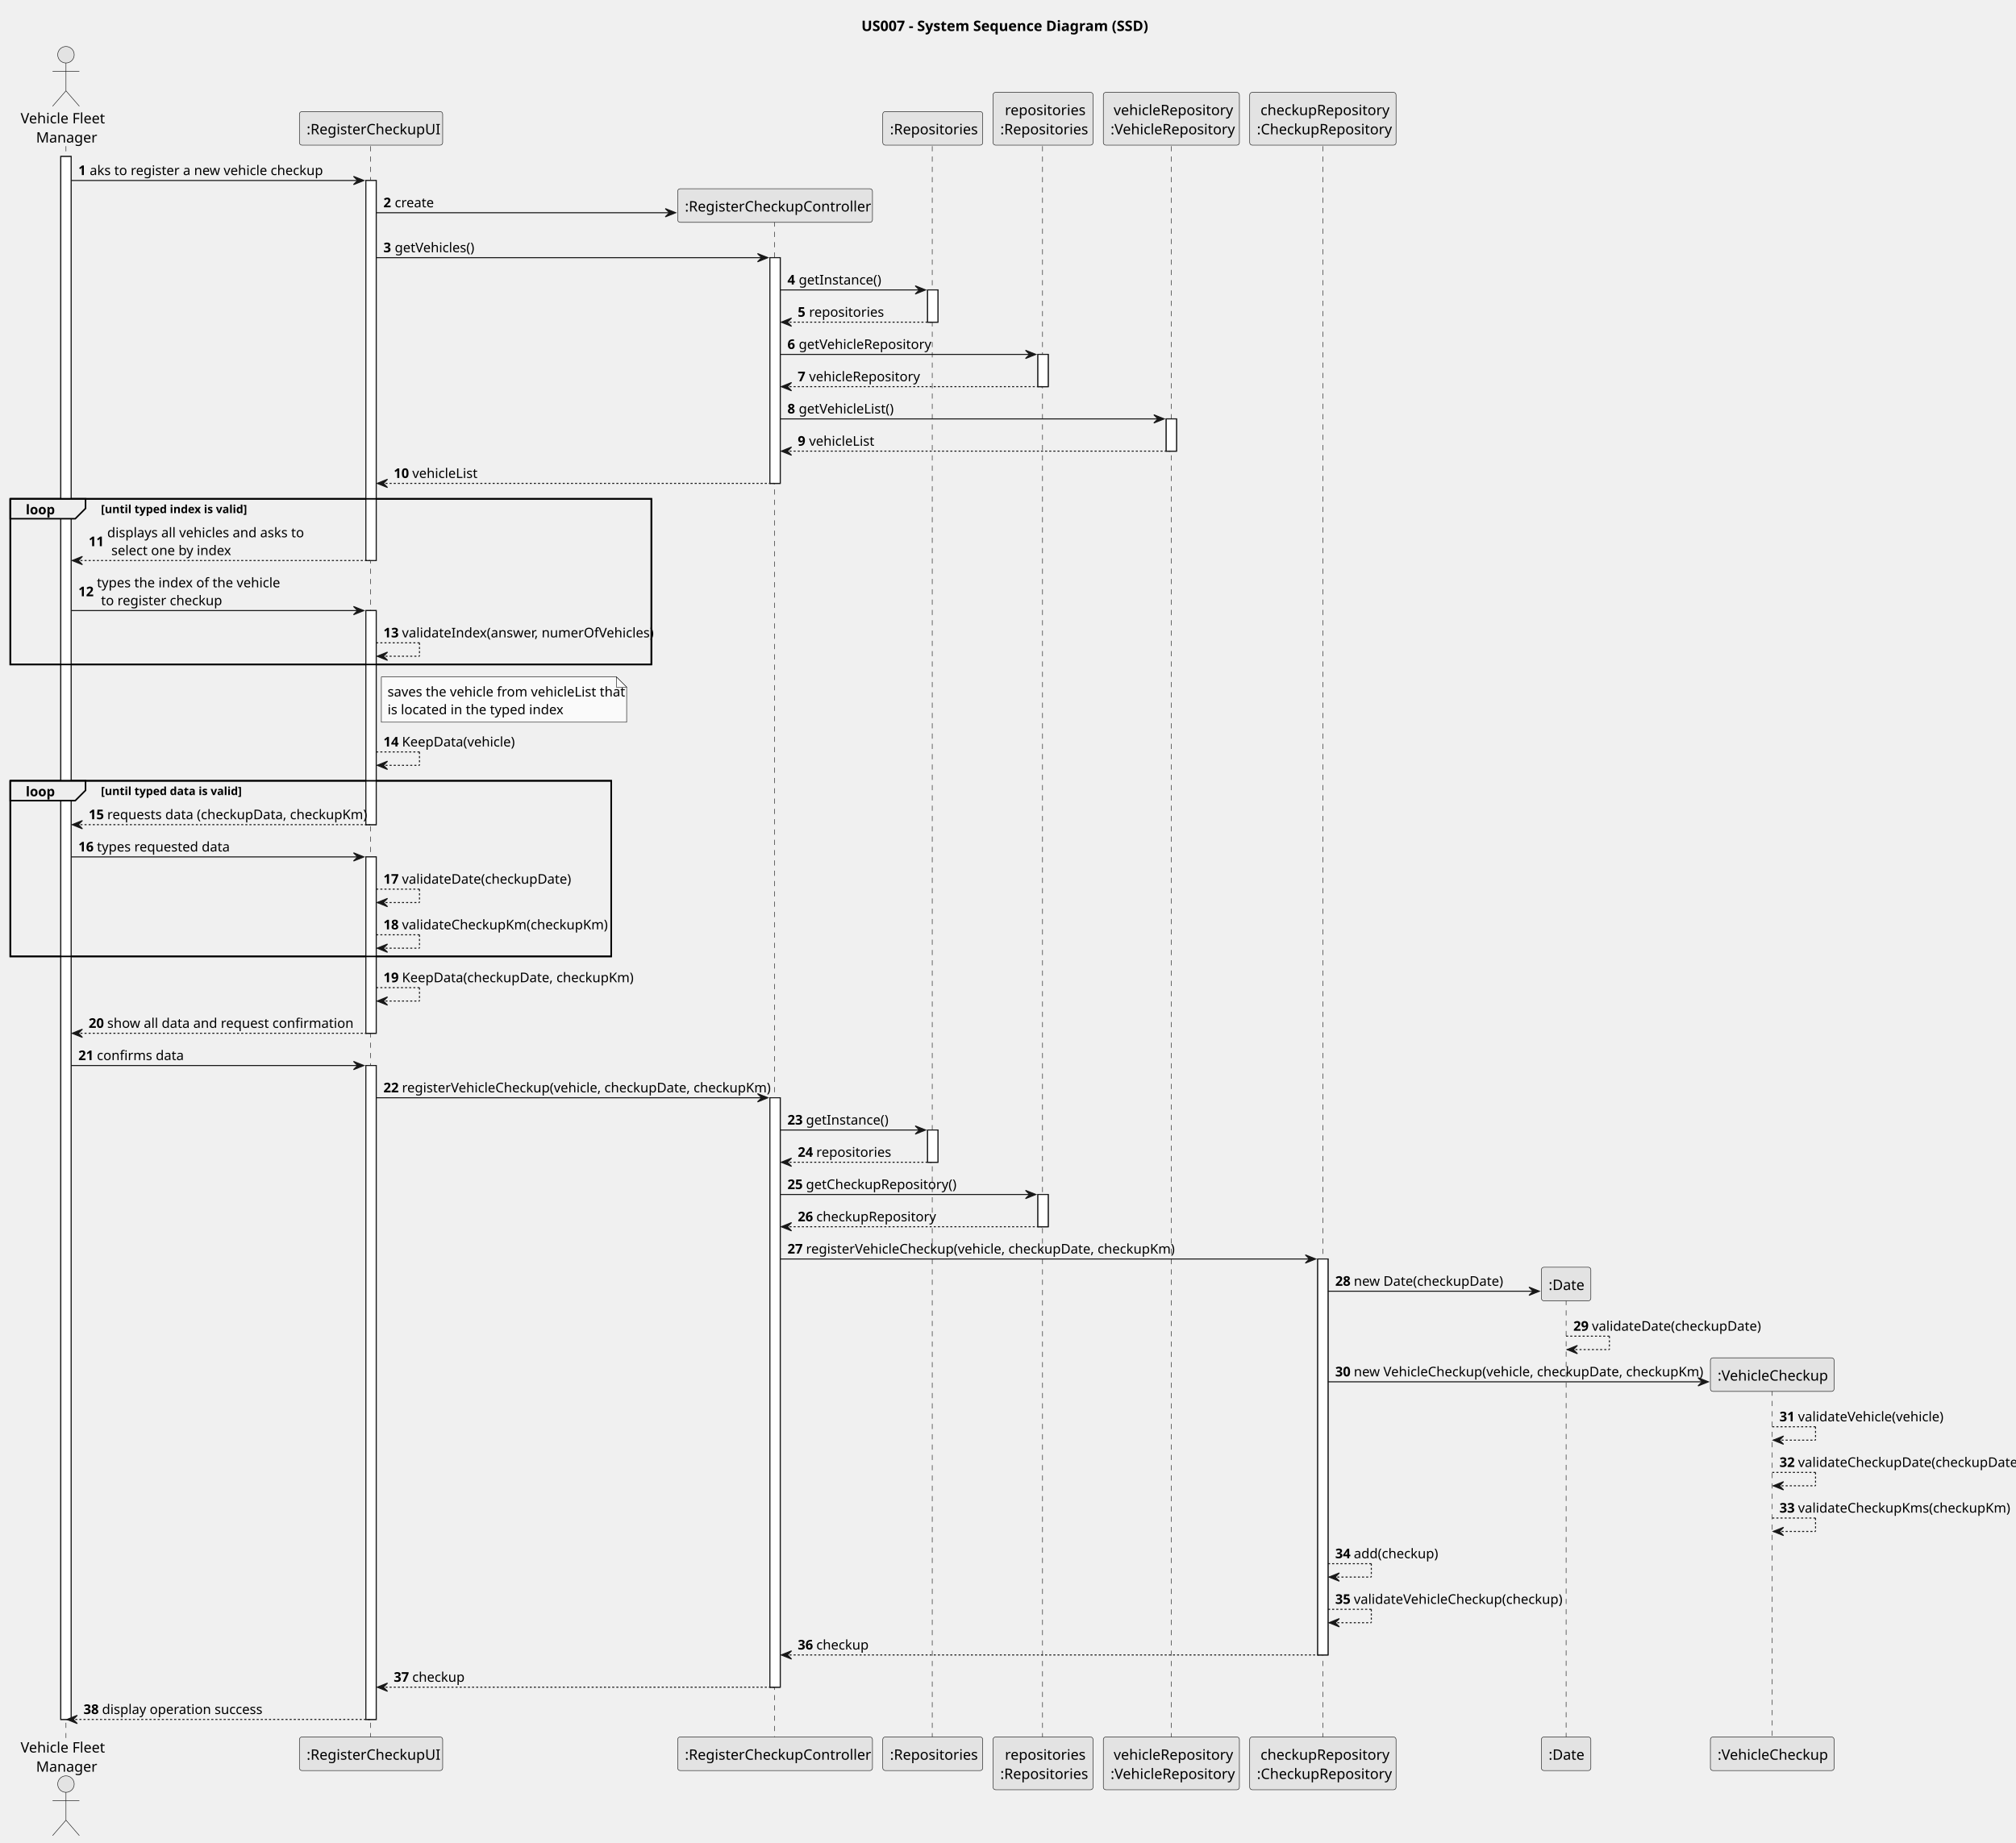
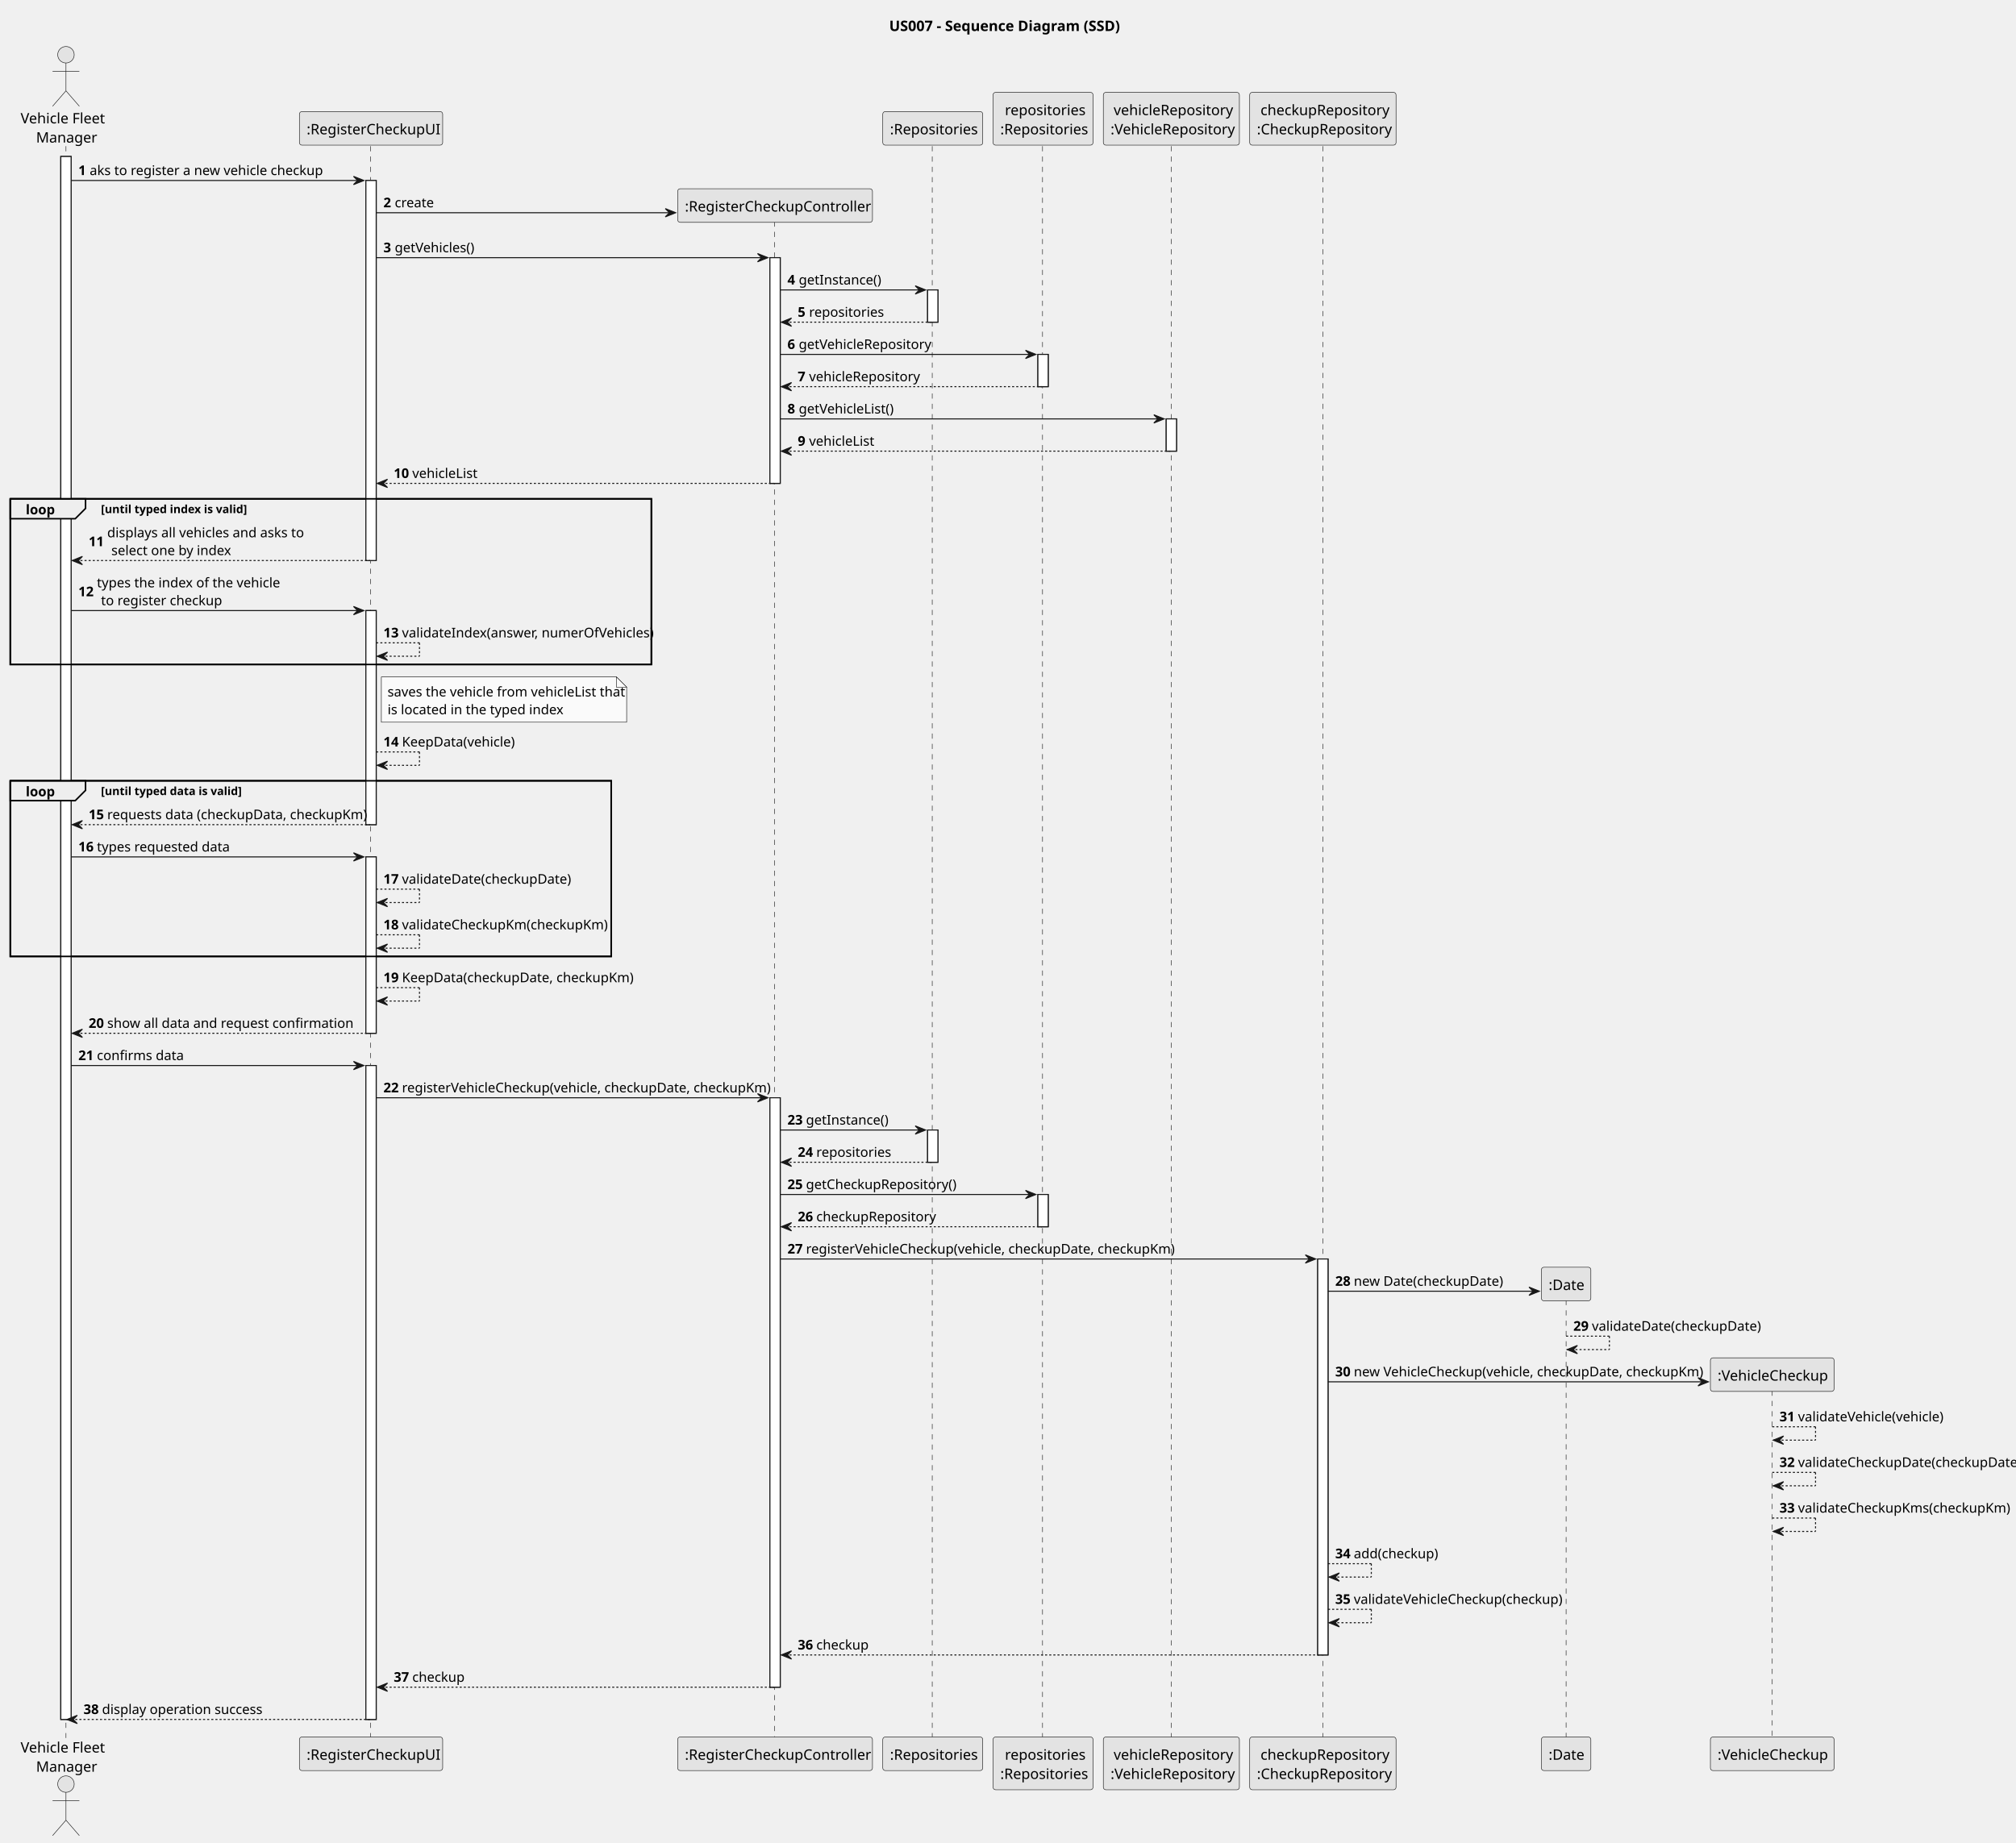
<svg xmlns="http://www.w3.org/2000/svg" contentStyleType="text/css" height="1788px" preserveAspectRatio="none" style="width:1956px;height:1788px;background:#FFFFFF;" version="1.1" viewBox="0 0 1956 1788" width="1956px" zoomAndPan="magnify">
  <defs />
  <g>
-     <text fill="#000000" font-family="sans-serif" font-size="14" font-weight="bold" lengthAdjust="spacing" textLength="284" x="835.75" y="30.107">US007 - System Sequence Diagram (SSD)</text>
+     <text fill="#000000" font-family="sans-serif" font-size="14" font-weight="bold" lengthAdjust="spacing" textLength="230" x="862.75" y="30.107">US007 - Sequence Diagram (SSD)</text>
    <rect fill="#FFFFFF" height="1516.795" style="stroke:#181818;stroke-width:1.0;" width="10" x="59" y="151.863" />
    <rect fill="#FFFFFF" height="368.822" style="stroke:#181818;stroke-width:1.0;" width="10" x="355" y="175.154" />
    <rect fill="#FFFFFF" height="207.746" style="stroke:#181818;stroke-width:1.0;" width="10" x="355" y="592.559" />
    <rect fill="#FFFFFF" height="171.164" style="stroke:#181818;stroke-width:1.0;" width="10" x="355" y="831.596" />
    <rect fill="#FFFFFF" height="634.607" style="stroke:#181818;stroke-width:1.0;" width="10" x="355" y="1034.051" />
    <rect fill="#FFFFFF" height="219.037" style="stroke:#181818;stroke-width:1.0;" width="10" x="747" y="250.066" />
    <rect fill="#FFFFFF" height="572.025" style="stroke:#181818;stroke-width:1.0;" width="10" x="747" y="1065.342" />
    <rect fill="#FFFFFF" height="31.291" style="stroke:#181818;stroke-width:1.0;" width="10" x="900" y="281.357" />
    <rect fill="#FFFFFF" height="31.291" style="stroke:#181818;stroke-width:1.0;" width="10" x="900" y="1096.633" />
    <rect fill="#FFFFFF" height="31.291" style="stroke:#181818;stroke-width:1.0;" width="10" x="1007" y="343.94" />
    <rect fill="#FFFFFF" height="31.291" style="stroke:#181818;stroke-width:1.0;" width="10" x="1007" y="1159.215" />
    <rect fill="#FFFFFF" height="31.291" style="stroke:#181818;stroke-width:1.0;" width="10" x="1131.5" y="406.522" />
    <rect fill="#FFFFFF" height="384.279" style="stroke:#181818;stroke-width:1.0;" width="10" x="1278.5" y="1221.797" />
    <rect fill="none" height="160.746" style="stroke:#000000;stroke-width:1.5;" width="622" x="10" y="484.103" />
    <rect fill="none" height="170.455" style="stroke:#000000;stroke-width:1.5;" width="583" x="10" y="757.723" />
    <line style="stroke:#181818;stroke-width:0.5;stroke-dasharray:5.0,5.0;" x1="64" x2="64" y1="141.863" y2="1686.658" />
    <line style="stroke:#181818;stroke-width:0.5;stroke-dasharray:5.0,5.0;" x1="359.5" x2="359.5" y1="141.863" y2="1686.658" />
    <line style="stroke:#181818;stroke-width:0.5;stroke-dasharray:5.0,5.0;" x1="751.5" x2="751.5" y1="214.965" y2="1686.658" />
    <line style="stroke:#181818;stroke-width:0.5;stroke-dasharray:5.0,5.0;" x1="904.5" x2="904.5" y1="141.863" y2="1686.658" />
    <line style="stroke:#181818;stroke-width:0.5;stroke-dasharray:5.0,5.0;" x1="1011.5" x2="1011.5" y1="141.863" y2="1686.658" />
    <line style="stroke:#181818;stroke-width:0.5;stroke-dasharray:5.0,5.0;" x1="1136.5" x2="1136.5" y1="141.863" y2="1686.658" />
    <line style="stroke:#181818;stroke-width:0.5;stroke-dasharray:5.0,5.0;" x1="1283.5" x2="1283.5" y1="141.863" y2="1686.658" />
    <line style="stroke:#181818;stroke-width:0.5;stroke-dasharray:5.0,5.0;" x1="1519.5" x2="1519.5" y1="1261.607" y2="1686.658" />
    <line style="stroke:#181818;stroke-width:0.5;stroke-dasharray:5.0,5.0;" x1="1719.5" x2="1719.5" y1="1349.52" y2="1686.658" />
    <text fill="#000000" font-family="sans-serif" font-size="14" lengthAdjust="spacing" textLength="82" x="20" y="119.728">Vehicle Fleet</text>
    <text fill="#000000" font-family="sans-serif" font-size="14" lengthAdjust="spacing" textLength="56" x="35" y="138.35">Manager</text>
    <ellipse cx="64" cy="53.121" fill="#E3E3E3" rx="8" ry="8" style="stroke:#181818;stroke-width:0.5;" />
    <path d="M64,61.121 L64,88.121 M51,69.121 L77,69.121 M64,88.121 L51,103.121 M64,88.121 L77,103.121 " fill="none" style="stroke:#181818;stroke-width:0.5;" />
    <text fill="#000000" font-family="sans-serif" font-size="14" lengthAdjust="spacing" textLength="82" x="20" y="1700.766">Vehicle Fleet</text>
    <text fill="#000000" font-family="sans-serif" font-size="14" lengthAdjust="spacing" textLength="56" x="35" y="1719.387">Manager</text>
    <ellipse cx="64" cy="1731.4" fill="#E3E3E3" rx="8" ry="8" style="stroke:#181818;stroke-width:0.5;" />
    <path d="M64,1739.4 L64,1766.4 M51,1747.4 L77,1747.4 M64,1766.4 L51,1781.4 M64,1766.4 L77,1781.4 " fill="none" style="stroke:#181818;stroke-width:0.5;" />
    <rect fill="#E3E3E3" height="32.621" rx="2.5" ry="2.5" style="stroke:#181818;stroke-width:0.5;" width="139" x="290.5" y="108.242" />
    <text fill="#000000" font-family="sans-serif" font-size="14" lengthAdjust="spacing" textLength="125" x="297.5" y="130.35">:RegisterCheckupUI</text>
    <rect fill="#E3E3E3" height="32.621" rx="2.5" ry="2.5" style="stroke:#181818;stroke-width:0.5;" width="139" x="290.5" y="1685.658" />
    <text fill="#000000" font-family="sans-serif" font-size="14" lengthAdjust="spacing" textLength="125" x="297.5" y="1707.766">:RegisterCheckupUI</text>
    <rect fill="#E3E3E3" height="32.621" rx="2.5" ry="2.5" style="stroke:#181818;stroke-width:0.5;" width="189" x="657.5" y="1685.658" />
    <text fill="#000000" font-family="sans-serif" font-size="14" lengthAdjust="spacing" textLength="175" x="664.5" y="1707.766">:RegisterCheckupController</text>
    <rect fill="#E3E3E3" height="32.621" rx="2.5" ry="2.5" style="stroke:#181818;stroke-width:0.5;" width="97" x="856.5" y="108.242" />
    <text fill="#000000" font-family="sans-serif" font-size="14" lengthAdjust="spacing" textLength="83" x="863.5" y="130.35">:Repositories</text>
    <rect fill="#E3E3E3" height="32.621" rx="2.5" ry="2.5" style="stroke:#181818;stroke-width:0.5;" width="97" x="856.5" y="1685.658" />
    <text fill="#000000" font-family="sans-serif" font-size="14" lengthAdjust="spacing" textLength="83" x="863.5" y="1707.766">:Repositories</text>
    <rect fill="#E3E3E3" height="51.242" rx="2.5" ry="2.5" style="stroke:#181818;stroke-width:0.5;" width="97" x="963.5" y="89.621" />
    <text fill="#000000" font-family="sans-serif" font-size="14" lengthAdjust="spacing" textLength="74" x="975" y="111.728">repositories</text>
    <text fill="#000000" font-family="sans-serif" font-size="14" lengthAdjust="spacing" textLength="83" x="970.5" y="130.35">:Repositories</text>
    <rect fill="#E3E3E3" height="51.242" rx="2.5" ry="2.5" style="stroke:#181818;stroke-width:0.5;" width="97" x="963.5" y="1685.658" />
    <text fill="#000000" font-family="sans-serif" font-size="14" lengthAdjust="spacing" textLength="74" x="975" y="1707.766">repositories</text>
    <text fill="#000000" font-family="sans-serif" font-size="14" lengthAdjust="spacing" textLength="83" x="970.5" y="1726.387">:Repositories</text>
    <rect fill="#E3E3E3" height="51.242" rx="2.5" ry="2.5" style="stroke:#181818;stroke-width:0.5;" width="132" x="1070.5" y="89.621" />
    <text fill="#000000" font-family="sans-serif" font-size="14" lengthAdjust="spacing" textLength="112" x="1080.5" y="111.728">vehicleRepository</text>
    <text fill="#000000" font-family="sans-serif" font-size="14" lengthAdjust="spacing" textLength="118" x="1077.5" y="130.35">:VehicleRepository</text>
    <rect fill="#E3E3E3" height="51.242" rx="2.5" ry="2.5" style="stroke:#181818;stroke-width:0.5;" width="132" x="1070.5" y="1685.658" />
    <text fill="#000000" font-family="sans-serif" font-size="14" lengthAdjust="spacing" textLength="112" x="1080.5" y="1707.766">vehicleRepository</text>
    <text fill="#000000" font-family="sans-serif" font-size="14" lengthAdjust="spacing" textLength="118" x="1077.5" y="1726.387">:VehicleRepository</text>
    <rect fill="#E3E3E3" height="51.242" rx="2.5" ry="2.5" style="stroke:#181818;stroke-width:0.5;" width="142" x="1212.5" y="89.621" />
    <text fill="#000000" font-family="sans-serif" font-size="14" lengthAdjust="spacing" textLength="121" x="1223" y="111.728">checkupRepository</text>
    <text fill="#000000" font-family="sans-serif" font-size="14" lengthAdjust="spacing" textLength="128" x="1219.5" y="130.35">:CheckupRepository</text>
    <rect fill="#E3E3E3" height="51.242" rx="2.5" ry="2.5" style="stroke:#181818;stroke-width:0.5;" width="142" x="1212.5" y="1685.658" />
    <text fill="#000000" font-family="sans-serif" font-size="14" lengthAdjust="spacing" textLength="121" x="1223" y="1707.766">checkupRepository</text>
    <text fill="#000000" font-family="sans-serif" font-size="14" lengthAdjust="spacing" textLength="128" x="1219.5" y="1726.387">:CheckupRepository</text>
    <rect fill="#E3E3E3" height="32.621" rx="2.5" ry="2.5" style="stroke:#181818;stroke-width:0.5;" width="48" x="1495.5" y="1685.658" />
    <text fill="#000000" font-family="sans-serif" font-size="14" lengthAdjust="spacing" textLength="34" x="1502.5" y="1707.766">:Date</text>
    <rect fill="#E3E3E3" height="32.621" rx="2.5" ry="2.5" style="stroke:#181818;stroke-width:0.5;" width="120" x="1659.5" y="1685.658" />
    <text fill="#000000" font-family="sans-serif" font-size="14" lengthAdjust="spacing" textLength="106" x="1666.5" y="1707.766">:VehicleCheckup</text>
    <rect fill="#FFFFFF" height="1516.795" style="stroke:#181818;stroke-width:1.0;" width="10" x="59" y="151.863" />
    <rect fill="#FFFFFF" height="368.822" style="stroke:#181818;stroke-width:1.0;" width="10" x="355" y="175.154" />
    <rect fill="#FFFFFF" height="207.746" style="stroke:#181818;stroke-width:1.0;" width="10" x="355" y="592.559" />
    <rect fill="#FFFFFF" height="171.164" style="stroke:#181818;stroke-width:1.0;" width="10" x="355" y="831.596" />
    <rect fill="#FFFFFF" height="634.607" style="stroke:#181818;stroke-width:1.0;" width="10" x="355" y="1034.051" />
    <rect fill="#FFFFFF" height="219.037" style="stroke:#181818;stroke-width:1.0;" width="10" x="747" y="250.066" />
    <rect fill="#FFFFFF" height="572.025" style="stroke:#181818;stroke-width:1.0;" width="10" x="747" y="1065.342" />
    <rect fill="#FFFFFF" height="31.291" style="stroke:#181818;stroke-width:1.0;" width="10" x="900" y="281.357" />
    <rect fill="#FFFFFF" height="31.291" style="stroke:#181818;stroke-width:1.0;" width="10" x="900" y="1096.633" />
    <rect fill="#FFFFFF" height="31.291" style="stroke:#181818;stroke-width:1.0;" width="10" x="1007" y="343.94" />
    <rect fill="#FFFFFF" height="31.291" style="stroke:#181818;stroke-width:1.0;" width="10" x="1007" y="1159.215" />
    <rect fill="#FFFFFF" height="31.291" style="stroke:#181818;stroke-width:1.0;" width="10" x="1131.5" y="406.522" />
    <rect fill="#FFFFFF" height="384.279" style="stroke:#181818;stroke-width:1.0;" width="10" x="1278.5" y="1221.797" />
    <polygon fill="#181818" points="343,171.154,353,175.154,343,179.154,347,175.154" style="stroke:#181818;stroke-width:1.0;" />
    <line style="stroke:#181818;stroke-width:1.0;" x1="69" x2="349" y1="175.154" y2="175.154" />
    <text fill="#000000" font-family="sans-serif" font-size="13" font-weight="bold" lengthAdjust="spacing" textLength="7" x="76" y="169.892">1</text>
    <text fill="#000000" font-family="sans-serif" font-size="13" lengthAdjust="spacing" textLength="217" x="87" y="169.892">aks to register a new vehicle checkup</text>
    <polygon fill="#181818" points="645.5,202.445,655.5,206.445,645.5,210.445,649.5,206.445" style="stroke:#181818;stroke-width:1.0;" />
    <line style="stroke:#181818;stroke-width:1.0;" x1="365" x2="651.5" y1="206.445" y2="206.445" />
    <text fill="#000000" font-family="sans-serif" font-size="13" font-weight="bold" lengthAdjust="spacing" textLength="7" x="372" y="201.183">2</text>
    <text fill="#000000" font-family="sans-serif" font-size="13" lengthAdjust="spacing" textLength="36" x="383" y="201.183">create</text>
    <rect fill="#E3E3E3" height="32.621" rx="2.5" ry="2.5" style="stroke:#181818;stroke-width:0.5;" width="189" x="657.5" y="183.154" />
    <text fill="#000000" font-family="sans-serif" font-size="14" lengthAdjust="spacing" textLength="175" x="664.5" y="205.262">:RegisterCheckupController</text>
    <polygon fill="#181818" points="735,246.066,745,250.066,735,254.066,739,250.066" style="stroke:#181818;stroke-width:1.0;" />
    <line style="stroke:#181818;stroke-width:1.0;" x1="365" x2="741" y1="250.066" y2="250.066" />
    <text fill="#000000" font-family="sans-serif" font-size="13" font-weight="bold" lengthAdjust="spacing" textLength="7" x="372" y="244.804">3</text>
    <text fill="#000000" font-family="sans-serif" font-size="13" lengthAdjust="spacing" textLength="76" x="383" y="244.804">getVehicles()</text>
    <polygon fill="#181818" points="888,277.357,898,281.357,888,285.357,892,281.357" style="stroke:#181818;stroke-width:1.0;" />
    <line style="stroke:#181818;stroke-width:1.0;" x1="757" x2="894" y1="281.357" y2="281.357" />
    <text fill="#000000" font-family="sans-serif" font-size="13" font-weight="bold" lengthAdjust="spacing" textLength="7" x="764" y="276.095">4</text>
    <text fill="#000000" font-family="sans-serif" font-size="13" lengthAdjust="spacing" textLength="75" x="775" y="276.095">getInstance()</text>
    <polygon fill="#181818" points="768,308.648,758,312.648,768,316.648,764,312.648" style="stroke:#181818;stroke-width:1.0;" />
    <line style="stroke:#181818;stroke-width:1.0;stroke-dasharray:2.0,2.0;" x1="762" x2="904" y1="312.648" y2="312.648" />
    <text fill="#000000" font-family="sans-serif" font-size="13" font-weight="bold" lengthAdjust="spacing" textLength="7" x="774" y="307.386">5</text>
    <text fill="#000000" font-family="sans-serif" font-size="13" lengthAdjust="spacing" textLength="67" x="785" y="307.386">repositories</text>
    <polygon fill="#181818" points="995,339.94,1005,343.94,995,347.94,999,343.94" style="stroke:#181818;stroke-width:1.0;" />
    <line style="stroke:#181818;stroke-width:1.0;" x1="757" x2="1001" y1="343.94" y2="343.94" />
    <text fill="#000000" font-family="sans-serif" font-size="13" font-weight="bold" lengthAdjust="spacing" textLength="7" x="764" y="338.677">6</text>
    <text fill="#000000" font-family="sans-serif" font-size="13" lengthAdjust="spacing" textLength="123" x="775" y="338.677">getVehicleRepository</text>
    <polygon fill="#181818" points="768,371.231,758,375.231,768,379.231,764,375.231" style="stroke:#181818;stroke-width:1.0;" />
    <line style="stroke:#181818;stroke-width:1.0;stroke-dasharray:2.0,2.0;" x1="762" x2="1011" y1="375.231" y2="375.231" />
    <text fill="#000000" font-family="sans-serif" font-size="13" font-weight="bold" lengthAdjust="spacing" textLength="7" x="774" y="369.968">7</text>
    <text fill="#000000" font-family="sans-serif" font-size="13" lengthAdjust="spacing" textLength="101" x="785" y="369.968">vehicleRepository</text>
    <polygon fill="#181818" points="1119.5,402.522,1129.5,406.522,1119.5,410.522,1123.5,406.522" style="stroke:#181818;stroke-width:1.0;" />
    <line style="stroke:#181818;stroke-width:1.0;" x1="757" x2="1125.5" y1="406.522" y2="406.522" />
    <text fill="#000000" font-family="sans-serif" font-size="13" font-weight="bold" lengthAdjust="spacing" textLength="7" x="764" y="401.259">8</text>
    <text fill="#000000" font-family="sans-serif" font-size="13" lengthAdjust="spacing" textLength="90" x="775" y="401.259">getVehicleList()</text>
    <polygon fill="#181818" points="768,433.812,758,437.812,768,441.812,764,437.812" style="stroke:#181818;stroke-width:1.0;" />
    <line style="stroke:#181818;stroke-width:1.0;stroke-dasharray:2.0,2.0;" x1="762" x2="1135.5" y1="437.812" y2="437.812" />
    <text fill="#000000" font-family="sans-serif" font-size="13" font-weight="bold" lengthAdjust="spacing" textLength="7" x="774" y="432.55">9</text>
    <text fill="#000000" font-family="sans-serif" font-size="13" lengthAdjust="spacing" textLength="60" x="785" y="432.55">vehicleList</text>
    <polygon fill="#181818" points="376,465.103,366,469.103,376,473.103,372,469.103" style="stroke:#181818;stroke-width:1.0;" />
    <line style="stroke:#181818;stroke-width:1.0;stroke-dasharray:2.0,2.0;" x1="370" x2="751" y1="469.103" y2="469.103" />
    <text fill="#000000" font-family="sans-serif" font-size="13" font-weight="bold" lengthAdjust="spacing" textLength="14" x="382" y="463.841">10</text>
    <text fill="#000000" font-family="sans-serif" font-size="13" lengthAdjust="spacing" textLength="60" x="400" y="463.841">vehicleList</text>
    <path d="M10,484.103 L83,484.103 L83,493.394 L73,503.394 L10,503.394 L10,484.103 " fill="#EEEEEE" style="stroke:#000000;stroke-width:1.5;" />
    <rect fill="none" height="160.746" style="stroke:#000000;stroke-width:1.5;" width="622" x="10" y="484.103" />
    <text fill="#000000" font-family="sans-serif" font-size="13" font-weight="bold" lengthAdjust="spacing" textLength="28" x="25" y="499.132">loop</text>
    <text fill="#000000" font-family="sans-serif" font-size="11" font-weight="bold" lengthAdjust="spacing" textLength="140" x="98" y="497.974">[until typed index is valid]</text>
    <polygon fill="#181818" points="80,539.977,70,543.977,80,547.977,76,543.977" style="stroke:#181818;stroke-width:1.0;" />
    <line style="stroke:#181818;stroke-width:1.0;stroke-dasharray:2.0,2.0;" x1="74" x2="359" y1="543.977" y2="543.977" />
    <text fill="#000000" font-family="sans-serif" font-size="13" font-weight="bold" lengthAdjust="spacing" textLength="14" x="86" y="530.068">11</text>
    <text fill="#000000" font-family="sans-serif" font-size="13" lengthAdjust="spacing" textLength="187" x="104" y="521.423">displays all vehicles and asks to</text>
    <text fill="#000000" font-family="sans-serif" font-size="13" lengthAdjust="spacing" textLength="113" x="108" y="538.714">select one by index</text>
    <polygon fill="#181818" points="343,588.559,353,592.559,343,596.559,347,592.559" style="stroke:#181818;stroke-width:1.0;" />
    <line style="stroke:#181818;stroke-width:1.0;" x1="69" x2="349" y1="592.559" y2="592.559" />
    <text fill="#000000" font-family="sans-serif" font-size="13" font-weight="bold" lengthAdjust="spacing" textLength="14" x="76" y="578.65">12</text>
    <text fill="#000000" font-family="sans-serif" font-size="13" lengthAdjust="spacing" textLength="168" x="94" y="570.005">types the index of the vehicle</text>
    <text fill="#000000" font-family="sans-serif" font-size="13" lengthAdjust="spacing" textLength="111" x="98" y="587.296">to register checkup</text>
    <line style="stroke:#181818;stroke-width:1.0;stroke-dasharray:2.0,2.0;" x1="365" x2="407" y1="623.85" y2="623.85" />
    <line style="stroke:#181818;stroke-width:1.0;stroke-dasharray:2.0,2.0;" x1="407" x2="407" y1="623.85" y2="636.85" />
    <line style="stroke:#181818;stroke-width:1.0;stroke-dasharray:2.0,2.0;" x1="366" x2="407" y1="636.85" y2="636.85" />
    <polygon fill="#181818" points="376,632.85,366,636.85,376,640.85,372,636.85" style="stroke:#181818;stroke-width:1.0;" />
    <text fill="#000000" font-family="sans-serif" font-size="13" font-weight="bold" lengthAdjust="spacing" textLength="14" x="372" y="618.587">13</text>
    <text fill="#000000" font-family="sans-serif" font-size="13" lengthAdjust="spacing" textLength="230" x="390" y="618.587">validateIndex(answer, numerOfVehicles)</text>
    <path d="M370,656.85 L370,700.85 L608,700.85 L608,666.85 L598,656.85 L370,656.85 " fill="#FAFAFA" style="stroke:#181818;stroke-width:0.5;" />
    <path d="M598,656.85 L598,666.85 L608,666.85 L598,656.85 " fill="#FAFAFA" style="stroke:#181818;stroke-width:0.5;" />
    <text fill="#000000" font-family="sans-serif" font-size="13" lengthAdjust="spacing" textLength="217" x="376" y="675.878">saves the vehicle from vehicleList that</text>
    <text fill="#000000" font-family="sans-serif" font-size="13" lengthAdjust="spacing" textLength="163" x="376" y="693.169">is located in the typed index</text>
    <line style="stroke:#181818;stroke-width:1.0;stroke-dasharray:2.0,2.0;" x1="365" x2="407" y1="729.723" y2="729.723" />
    <line style="stroke:#181818;stroke-width:1.0;stroke-dasharray:2.0,2.0;" x1="407" x2="407" y1="729.723" y2="742.723" />
    <line style="stroke:#181818;stroke-width:1.0;stroke-dasharray:2.0,2.0;" x1="366" x2="407" y1="742.723" y2="742.723" />
    <polygon fill="#181818" points="376,738.723,366,742.723,376,746.723,372,742.723" style="stroke:#181818;stroke-width:1.0;" />
    <text fill="#000000" font-family="sans-serif" font-size="13" font-weight="bold" lengthAdjust="spacing" textLength="14" x="372" y="724.46">14</text>
    <text fill="#000000" font-family="sans-serif" font-size="13" lengthAdjust="spacing" textLength="104" x="390" y="724.46">KeepData(vehicle)</text>
    <path d="M10,757.723 L83,757.723 L83,767.014 L73,777.014 L10,777.014 L10,757.723 " fill="#EEEEEE" style="stroke:#000000;stroke-width:1.5;" />
    <rect fill="none" height="170.455" style="stroke:#000000;stroke-width:1.5;" width="583" x="10" y="757.723" />
    <text fill="#000000" font-family="sans-serif" font-size="13" font-weight="bold" lengthAdjust="spacing" textLength="28" x="25" y="772.751">loop</text>
    <text fill="#000000" font-family="sans-serif" font-size="11" font-weight="bold" lengthAdjust="spacing" textLength="133" x="98" y="771.593">[until typed data is valid]</text>
    <polygon fill="#181818" points="80,796.305,70,800.305,80,804.305,76,800.305" style="stroke:#181818;stroke-width:1.0;" />
    <line style="stroke:#181818;stroke-width:1.0;stroke-dasharray:2.0,2.0;" x1="74" x2="359" y1="800.305" y2="800.305" />
    <text fill="#000000" font-family="sans-serif" font-size="13" font-weight="bold" lengthAdjust="spacing" textLength="14" x="86" y="795.042">15</text>
    <text fill="#000000" font-family="sans-serif" font-size="13" lengthAdjust="spacing" textLength="244" x="104" y="795.042">requests data (checkupData, checkupKm)</text>
    <polygon fill="#181818" points="343,827.596,353,831.596,343,835.596,347,831.596" style="stroke:#181818;stroke-width:1.0;" />
    <line style="stroke:#181818;stroke-width:1.0;" x1="69" x2="349" y1="831.596" y2="831.596" />
    <text fill="#000000" font-family="sans-serif" font-size="13" font-weight="bold" lengthAdjust="spacing" textLength="14" x="76" y="826.333">16</text>
    <text fill="#000000" font-family="sans-serif" font-size="13" lengthAdjust="spacing" textLength="122" x="94" y="826.333">types requested data</text>
    <line style="stroke:#181818;stroke-width:1.0;stroke-dasharray:2.0,2.0;" x1="365" x2="407" y1="862.887" y2="862.887" />
    <line style="stroke:#181818;stroke-width:1.0;stroke-dasharray:2.0,2.0;" x1="407" x2="407" y1="862.887" y2="875.887" />
    <line style="stroke:#181818;stroke-width:1.0;stroke-dasharray:2.0,2.0;" x1="366" x2="407" y1="875.887" y2="875.887" />
    <polygon fill="#181818" points="376,871.887,366,875.887,376,879.887,372,875.887" style="stroke:#181818;stroke-width:1.0;" />
    <text fill="#000000" font-family="sans-serif" font-size="13" font-weight="bold" lengthAdjust="spacing" textLength="14" x="372" y="857.624">17</text>
    <text fill="#000000" font-family="sans-serif" font-size="13" lengthAdjust="spacing" textLength="154" x="390" y="857.624">validateDate(checkupDate)</text>
    <line style="stroke:#181818;stroke-width:1.0;stroke-dasharray:2.0,2.0;" x1="365" x2="407" y1="907.178" y2="907.178" />
    <line style="stroke:#181818;stroke-width:1.0;stroke-dasharray:2.0,2.0;" x1="407" x2="407" y1="907.178" y2="920.178" />
    <line style="stroke:#181818;stroke-width:1.0;stroke-dasharray:2.0,2.0;" x1="366" x2="407" y1="920.178" y2="920.178" />
    <polygon fill="#181818" points="376,916.178,366,920.178,376,924.178,372,920.178" style="stroke:#181818;stroke-width:1.0;" />
    <text fill="#000000" font-family="sans-serif" font-size="13" font-weight="bold" lengthAdjust="spacing" textLength="14" x="372" y="901.915">18</text>
    <text fill="#000000" font-family="sans-serif" font-size="13" lengthAdjust="spacing" textLength="191" x="390" y="901.915">validateCheckupKm(checkupKm)</text>
    <line style="stroke:#181818;stroke-width:1.0;stroke-dasharray:2.0,2.0;" x1="365" x2="407" y1="958.469" y2="958.469" />
    <line style="stroke:#181818;stroke-width:1.0;stroke-dasharray:2.0,2.0;" x1="407" x2="407" y1="958.469" y2="971.469" />
    <line style="stroke:#181818;stroke-width:1.0;stroke-dasharray:2.0,2.0;" x1="366" x2="407" y1="971.469" y2="971.469" />
    <polygon fill="#181818" points="376,967.469,366,971.469,376,975.469,372,971.469" style="stroke:#181818;stroke-width:1.0;" />
    <text fill="#000000" font-family="sans-serif" font-size="13" font-weight="bold" lengthAdjust="spacing" textLength="14" x="372" y="953.206">19</text>
    <text fill="#000000" font-family="sans-serif" font-size="13" lengthAdjust="spacing" textLength="218" x="390" y="953.206">KeepData(checkupDate, checkupKm)</text>
    <polygon fill="#181818" points="80,998.76,70,1002.76,80,1006.76,76,1002.76" style="stroke:#181818;stroke-width:1.0;" />
    <line style="stroke:#181818;stroke-width:1.0;stroke-dasharray:2.0,2.0;" x1="74" x2="359" y1="1002.76" y2="1002.76" />
    <text fill="#000000" font-family="sans-serif" font-size="13" font-weight="bold" lengthAdjust="spacing" textLength="14" x="86" y="997.497">20</text>
    <text fill="#000000" font-family="sans-serif" font-size="13" lengthAdjust="spacing" textLength="222" x="104" y="997.497">show all data and request confirmation</text>
    <polygon fill="#181818" points="343,1030.051,353,1034.051,343,1038.051,347,1034.051" style="stroke:#181818;stroke-width:1.0;" />
    <line style="stroke:#181818;stroke-width:1.0;" x1="69" x2="349" y1="1034.051" y2="1034.051" />
    <text fill="#000000" font-family="sans-serif" font-size="13" font-weight="bold" lengthAdjust="spacing" textLength="14" x="76" y="1028.788">21</text>
    <text fill="#000000" font-family="sans-serif" font-size="13" lengthAdjust="spacing" textLength="78" x="94" y="1028.788">confirms data</text>
    <polygon fill="#181818" points="735,1061.342,745,1065.342,735,1069.342,739,1065.342" style="stroke:#181818;stroke-width:1.0;" />
    <line style="stroke:#181818;stroke-width:1.0;" x1="365" x2="741" y1="1065.342" y2="1065.342" />
    <text fill="#000000" font-family="sans-serif" font-size="13" font-weight="bold" lengthAdjust="spacing" textLength="14" x="372" y="1060.079">22</text>
    <text fill="#000000" font-family="sans-serif" font-size="13" lengthAdjust="spacing" textLength="345" x="390" y="1060.079">registerVehicleCheckup(vehicle, checkupDate, checkupKm)</text>
    <polygon fill="#181818" points="888,1092.633,898,1096.633,888,1100.633,892,1096.633" style="stroke:#181818;stroke-width:1.0;" />
    <line style="stroke:#181818;stroke-width:1.0;" x1="757" x2="894" y1="1096.633" y2="1096.633" />
    <text fill="#000000" font-family="sans-serif" font-size="13" font-weight="bold" lengthAdjust="spacing" textLength="14" x="764" y="1091.37">23</text>
    <text fill="#000000" font-family="sans-serif" font-size="13" lengthAdjust="spacing" textLength="75" x="782" y="1091.37">getInstance()</text>
    <polygon fill="#181818" points="768,1123.924,758,1127.924,768,1131.924,764,1127.924" style="stroke:#181818;stroke-width:1.0;" />
    <line style="stroke:#181818;stroke-width:1.0;stroke-dasharray:2.0,2.0;" x1="762" x2="904" y1="1127.924" y2="1127.924" />
    <text fill="#000000" font-family="sans-serif" font-size="13" font-weight="bold" lengthAdjust="spacing" textLength="14" x="774" y="1122.661">24</text>
    <text fill="#000000" font-family="sans-serif" font-size="13" lengthAdjust="spacing" textLength="67" x="792" y="1122.661">repositories</text>
    <polygon fill="#181818" points="995,1155.215,1005,1159.215,995,1163.215,999,1159.215" style="stroke:#181818;stroke-width:1.0;" />
    <line style="stroke:#181818;stroke-width:1.0;" x1="757" x2="1001" y1="1159.215" y2="1159.215" />
    <text fill="#000000" font-family="sans-serif" font-size="13" font-weight="bold" lengthAdjust="spacing" textLength="14" x="764" y="1153.952">25</text>
    <text fill="#000000" font-family="sans-serif" font-size="13" lengthAdjust="spacing" textLength="139" x="782" y="1153.952">getCheckupRepository()</text>
    <polygon fill="#181818" points="768,1186.506,758,1190.506,768,1194.506,764,1190.506" style="stroke:#181818;stroke-width:1.0;" />
    <line style="stroke:#181818;stroke-width:1.0;stroke-dasharray:2.0,2.0;" x1="762" x2="1011" y1="1190.506" y2="1190.506" />
    <text fill="#000000" font-family="sans-serif" font-size="13" font-weight="bold" lengthAdjust="spacing" textLength="14" x="774" y="1185.243">26</text>
    <text fill="#000000" font-family="sans-serif" font-size="13" lengthAdjust="spacing" textLength="111" x="792" y="1185.243">checkupRepository</text>
    <polygon fill="#181818" points="1266.5,1217.797,1276.5,1221.797,1266.5,1225.797,1270.5,1221.797" style="stroke:#181818;stroke-width:1.0;" />
    <line style="stroke:#181818;stroke-width:1.0;" x1="757" x2="1272.5" y1="1221.797" y2="1221.797" />
    <text fill="#000000" font-family="sans-serif" font-size="13" font-weight="bold" lengthAdjust="spacing" textLength="14" x="764" y="1216.534">27</text>
    <text fill="#000000" font-family="sans-serif" font-size="13" lengthAdjust="spacing" textLength="345" x="782" y="1216.534">registerVehicleCheckup(vehicle, checkupDate, checkupKm)</text>
    <polygon fill="#181818" points="1483.5,1249.088,1493.5,1253.088,1483.5,1257.088,1487.5,1253.088" style="stroke:#181818;stroke-width:1.0;" />
    <line style="stroke:#181818;stroke-width:1.0;" x1="1288.5" x2="1489.5" y1="1253.088" y2="1253.088" />
    <text fill="#000000" font-family="sans-serif" font-size="13" font-weight="bold" lengthAdjust="spacing" textLength="14" x="1295.5" y="1247.825">28</text>
    <text fill="#000000" font-family="sans-serif" font-size="13" lengthAdjust="spacing" textLength="138" x="1313.5" y="1247.825">new Date(checkupDate)</text>
    <rect fill="#E3E3E3" height="32.621" rx="2.5" ry="2.5" style="stroke:#181818;stroke-width:0.5;" width="48" x="1495.5" y="1229.797" />
    <text fill="#000000" font-family="sans-serif" font-size="14" lengthAdjust="spacing" textLength="34" x="1502.5" y="1251.904">:Date</text>
    <line style="stroke:#181818;stroke-width:1.0;stroke-dasharray:2.0,2.0;" x1="1519.5" x2="1561.5" y1="1296.709" y2="1296.709" />
    <line style="stroke:#181818;stroke-width:1.0;stroke-dasharray:2.0,2.0;" x1="1561.5" x2="1561.5" y1="1296.709" y2="1309.709" />
    <line style="stroke:#181818;stroke-width:1.0;stroke-dasharray:2.0,2.0;" x1="1520.5" x2="1561.5" y1="1309.709" y2="1309.709" />
    <polygon fill="#181818" points="1530.5,1305.709,1520.5,1309.709,1530.5,1313.709,1526.5,1309.709" style="stroke:#181818;stroke-width:1.0;" />
    <text fill="#000000" font-family="sans-serif" font-size="13" font-weight="bold" lengthAdjust="spacing" textLength="14" x="1526.5" y="1291.446">29</text>
    <text fill="#000000" font-family="sans-serif" font-size="13" lengthAdjust="spacing" textLength="154" x="1544.5" y="1291.446">validateDate(checkupDate)</text>
    <polygon fill="#181818" points="1647.5,1337,1657.5,1341,1647.5,1345,1651.5,1341" style="stroke:#181818;stroke-width:1.0;" />
    <line style="stroke:#181818;stroke-width:1.0;" x1="1288.5" x2="1653.5" y1="1341" y2="1341" />
    <text fill="#000000" font-family="sans-serif" font-size="13" font-weight="bold" lengthAdjust="spacing" textLength="14" x="1295.5" y="1335.737">30</text>
    <text fill="#000000" font-family="sans-serif" font-size="13" lengthAdjust="spacing" textLength="329" x="1313.5" y="1335.737">new VehicleCheckup(vehicle, checkupDate, checkupKm)</text>
    <rect fill="#E3E3E3" height="32.621" rx="2.5" ry="2.5" style="stroke:#181818;stroke-width:0.5;" width="120" x="1659.5" y="1317.709" />
    <text fill="#000000" font-family="sans-serif" font-size="14" lengthAdjust="spacing" textLength="106" x="1666.5" y="1339.816">:VehicleCheckup</text>
    <line style="stroke:#181818;stroke-width:1.0;stroke-dasharray:2.0,2.0;" x1="1719.5" x2="1761.5" y1="1384.621" y2="1384.621" />
    <line style="stroke:#181818;stroke-width:1.0;stroke-dasharray:2.0,2.0;" x1="1761.5" x2="1761.5" y1="1384.621" y2="1397.621" />
    <line style="stroke:#181818;stroke-width:1.0;stroke-dasharray:2.0,2.0;" x1="1720.5" x2="1761.5" y1="1397.621" y2="1397.621" />
    <polygon fill="#181818" points="1730.5,1393.621,1720.5,1397.621,1730.5,1401.621,1726.5,1397.621" style="stroke:#181818;stroke-width:1.0;" />
    <text fill="#000000" font-family="sans-serif" font-size="13" font-weight="bold" lengthAdjust="spacing" textLength="14" x="1726.5" y="1379.358">31</text>
    <text fill="#000000" font-family="sans-serif" font-size="13" lengthAdjust="spacing" textLength="133" x="1744.5" y="1379.358">validateVehicle(vehicle)</text>
    <line style="stroke:#181818;stroke-width:1.0;stroke-dasharray:2.0,2.0;" x1="1719.5" x2="1761.5" y1="1428.912" y2="1428.912" />
    <line style="stroke:#181818;stroke-width:1.0;stroke-dasharray:2.0,2.0;" x1="1761.5" x2="1761.5" y1="1428.912" y2="1441.912" />
    <line style="stroke:#181818;stroke-width:1.0;stroke-dasharray:2.0,2.0;" x1="1720.5" x2="1761.5" y1="1441.912" y2="1441.912" />
    <polygon fill="#181818" points="1730.5,1437.912,1720.5,1441.912,1730.5,1445.912,1726.5,1441.912" style="stroke:#181818;stroke-width:1.0;" />
    <text fill="#000000" font-family="sans-serif" font-size="13" font-weight="bold" lengthAdjust="spacing" textLength="14" x="1726.5" y="1423.649">32</text>
    <text fill="#000000" font-family="sans-serif" font-size="13" lengthAdjust="spacing" textLength="205" x="1744.5" y="1423.649">validateCheckupDate(checkupDate)</text>
    <line style="stroke:#181818;stroke-width:1.0;stroke-dasharray:2.0,2.0;" x1="1719.5" x2="1761.5" y1="1473.203" y2="1473.203" />
    <line style="stroke:#181818;stroke-width:1.0;stroke-dasharray:2.0,2.0;" x1="1761.5" x2="1761.5" y1="1473.203" y2="1486.203" />
    <line style="stroke:#181818;stroke-width:1.0;stroke-dasharray:2.0,2.0;" x1="1720.5" x2="1761.5" y1="1486.203" y2="1486.203" />
    <polygon fill="#181818" points="1730.5,1482.203,1720.5,1486.203,1730.5,1490.203,1726.5,1486.203" style="stroke:#181818;stroke-width:1.0;" />
    <text fill="#000000" font-family="sans-serif" font-size="13" font-weight="bold" lengthAdjust="spacing" textLength="14" x="1726.5" y="1467.94">33</text>
    <text fill="#000000" font-family="sans-serif" font-size="13" lengthAdjust="spacing" textLength="198" x="1744.5" y="1467.94">validateCheckupKms(checkupKm)</text>
    <line style="stroke:#181818;stroke-width:1.0;stroke-dasharray:2.0,2.0;" x1="1288.5" x2="1330.5" y1="1517.494" y2="1517.494" />
    <line style="stroke:#181818;stroke-width:1.0;stroke-dasharray:2.0,2.0;" x1="1330.5" x2="1330.5" y1="1517.494" y2="1530.494" />
    <line style="stroke:#181818;stroke-width:1.0;stroke-dasharray:2.0,2.0;" x1="1289.5" x2="1330.5" y1="1530.494" y2="1530.494" />
    <polygon fill="#181818" points="1299.5,1526.494,1289.5,1530.494,1299.5,1534.494,1295.5,1530.494" style="stroke:#181818;stroke-width:1.0;" />
    <text fill="#000000" font-family="sans-serif" font-size="13" font-weight="bold" lengthAdjust="spacing" textLength="14" x="1295.5" y="1512.231">34</text>
    <text fill="#000000" font-family="sans-serif" font-size="13" lengthAdjust="spacing" textLength="78" x="1313.5" y="1512.231">add(checkup)</text>
    <line style="stroke:#181818;stroke-width:1.0;stroke-dasharray:2.0,2.0;" x1="1288.5" x2="1330.5" y1="1561.785" y2="1561.785" />
    <line style="stroke:#181818;stroke-width:1.0;stroke-dasharray:2.0,2.0;" x1="1330.5" x2="1330.5" y1="1561.785" y2="1574.785" />
    <line style="stroke:#181818;stroke-width:1.0;stroke-dasharray:2.0,2.0;" x1="1289.5" x2="1330.5" y1="1574.785" y2="1574.785" />
    <polygon fill="#181818" points="1299.5,1570.785,1289.5,1574.785,1299.5,1578.785,1295.5,1574.785" style="stroke:#181818;stroke-width:1.0;" />
    <text fill="#000000" font-family="sans-serif" font-size="13" font-weight="bold" lengthAdjust="spacing" textLength="14" x="1295.5" y="1556.523">35</text>
    <text fill="#000000" font-family="sans-serif" font-size="13" lengthAdjust="spacing" textLength="194" x="1313.5" y="1556.523">validateVehicleCheckup(checkup)</text>
    <polygon fill="#181818" points="768,1602.076,758,1606.076,768,1610.076,764,1606.076" style="stroke:#181818;stroke-width:1.0;" />
    <line style="stroke:#181818;stroke-width:1.0;stroke-dasharray:2.0,2.0;" x1="762" x2="1282.5" y1="1606.076" y2="1606.076" />
    <text fill="#000000" font-family="sans-serif" font-size="13" font-weight="bold" lengthAdjust="spacing" textLength="14" x="774" y="1600.813">36</text>
    <text fill="#000000" font-family="sans-serif" font-size="13" lengthAdjust="spacing" textLength="49" x="792" y="1600.813">checkup</text>
    <polygon fill="#181818" points="376,1633.367,366,1637.367,376,1641.367,372,1637.367" style="stroke:#181818;stroke-width:1.0;" />
    <line style="stroke:#181818;stroke-width:1.0;stroke-dasharray:2.0,2.0;" x1="370" x2="751" y1="1637.367" y2="1637.367" />
    <text fill="#000000" font-family="sans-serif" font-size="13" font-weight="bold" lengthAdjust="spacing" textLength="14" x="382" y="1632.104">37</text>
    <text fill="#000000" font-family="sans-serif" font-size="13" lengthAdjust="spacing" textLength="49" x="400" y="1632.104">checkup</text>
    <polygon fill="#181818" points="75,1664.658,65,1668.658,75,1672.658,71,1668.658" style="stroke:#181818;stroke-width:1.0;" />
    <line style="stroke:#181818;stroke-width:1.0;stroke-dasharray:2.0,2.0;" x1="69" x2="359" y1="1668.658" y2="1668.658" />
    <text fill="#000000" font-family="sans-serif" font-size="13" font-weight="bold" lengthAdjust="spacing" textLength="14" x="81" y="1663.396">38</text>
    <text fill="#000000" font-family="sans-serif" font-size="13" lengthAdjust="spacing" textLength="151" x="99" y="1663.396">display operation success</text>
  </g>
</svg>
